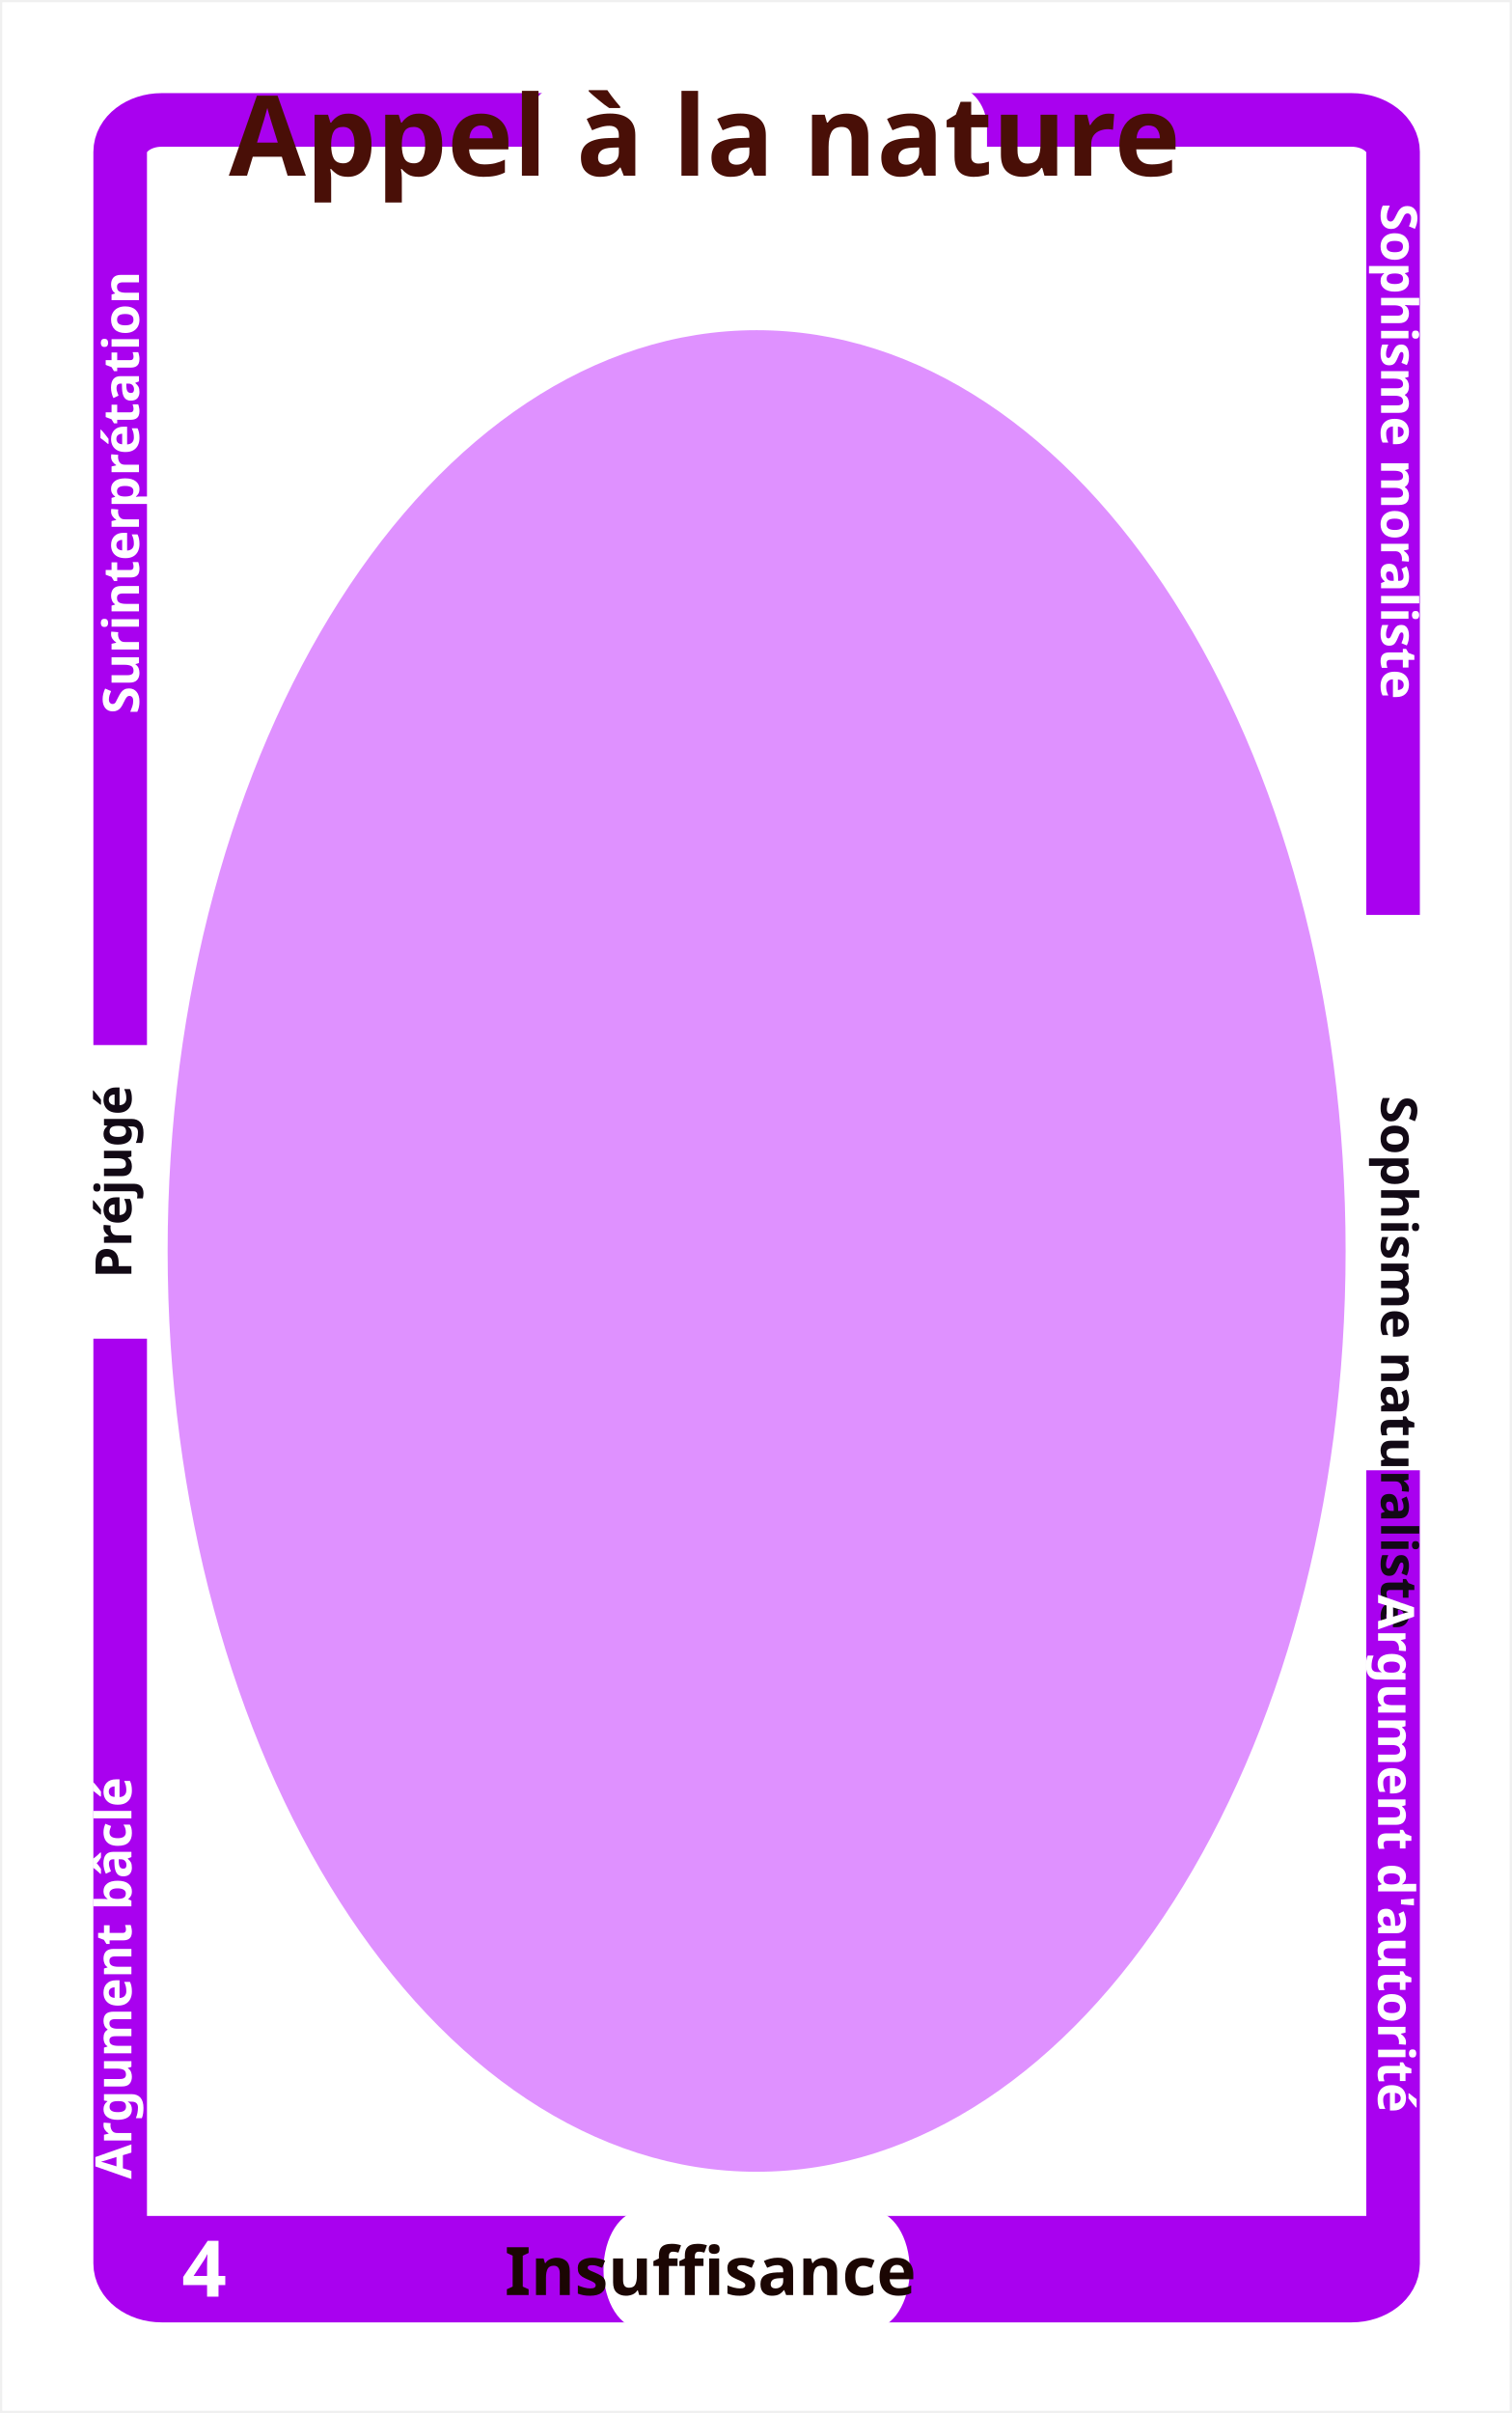
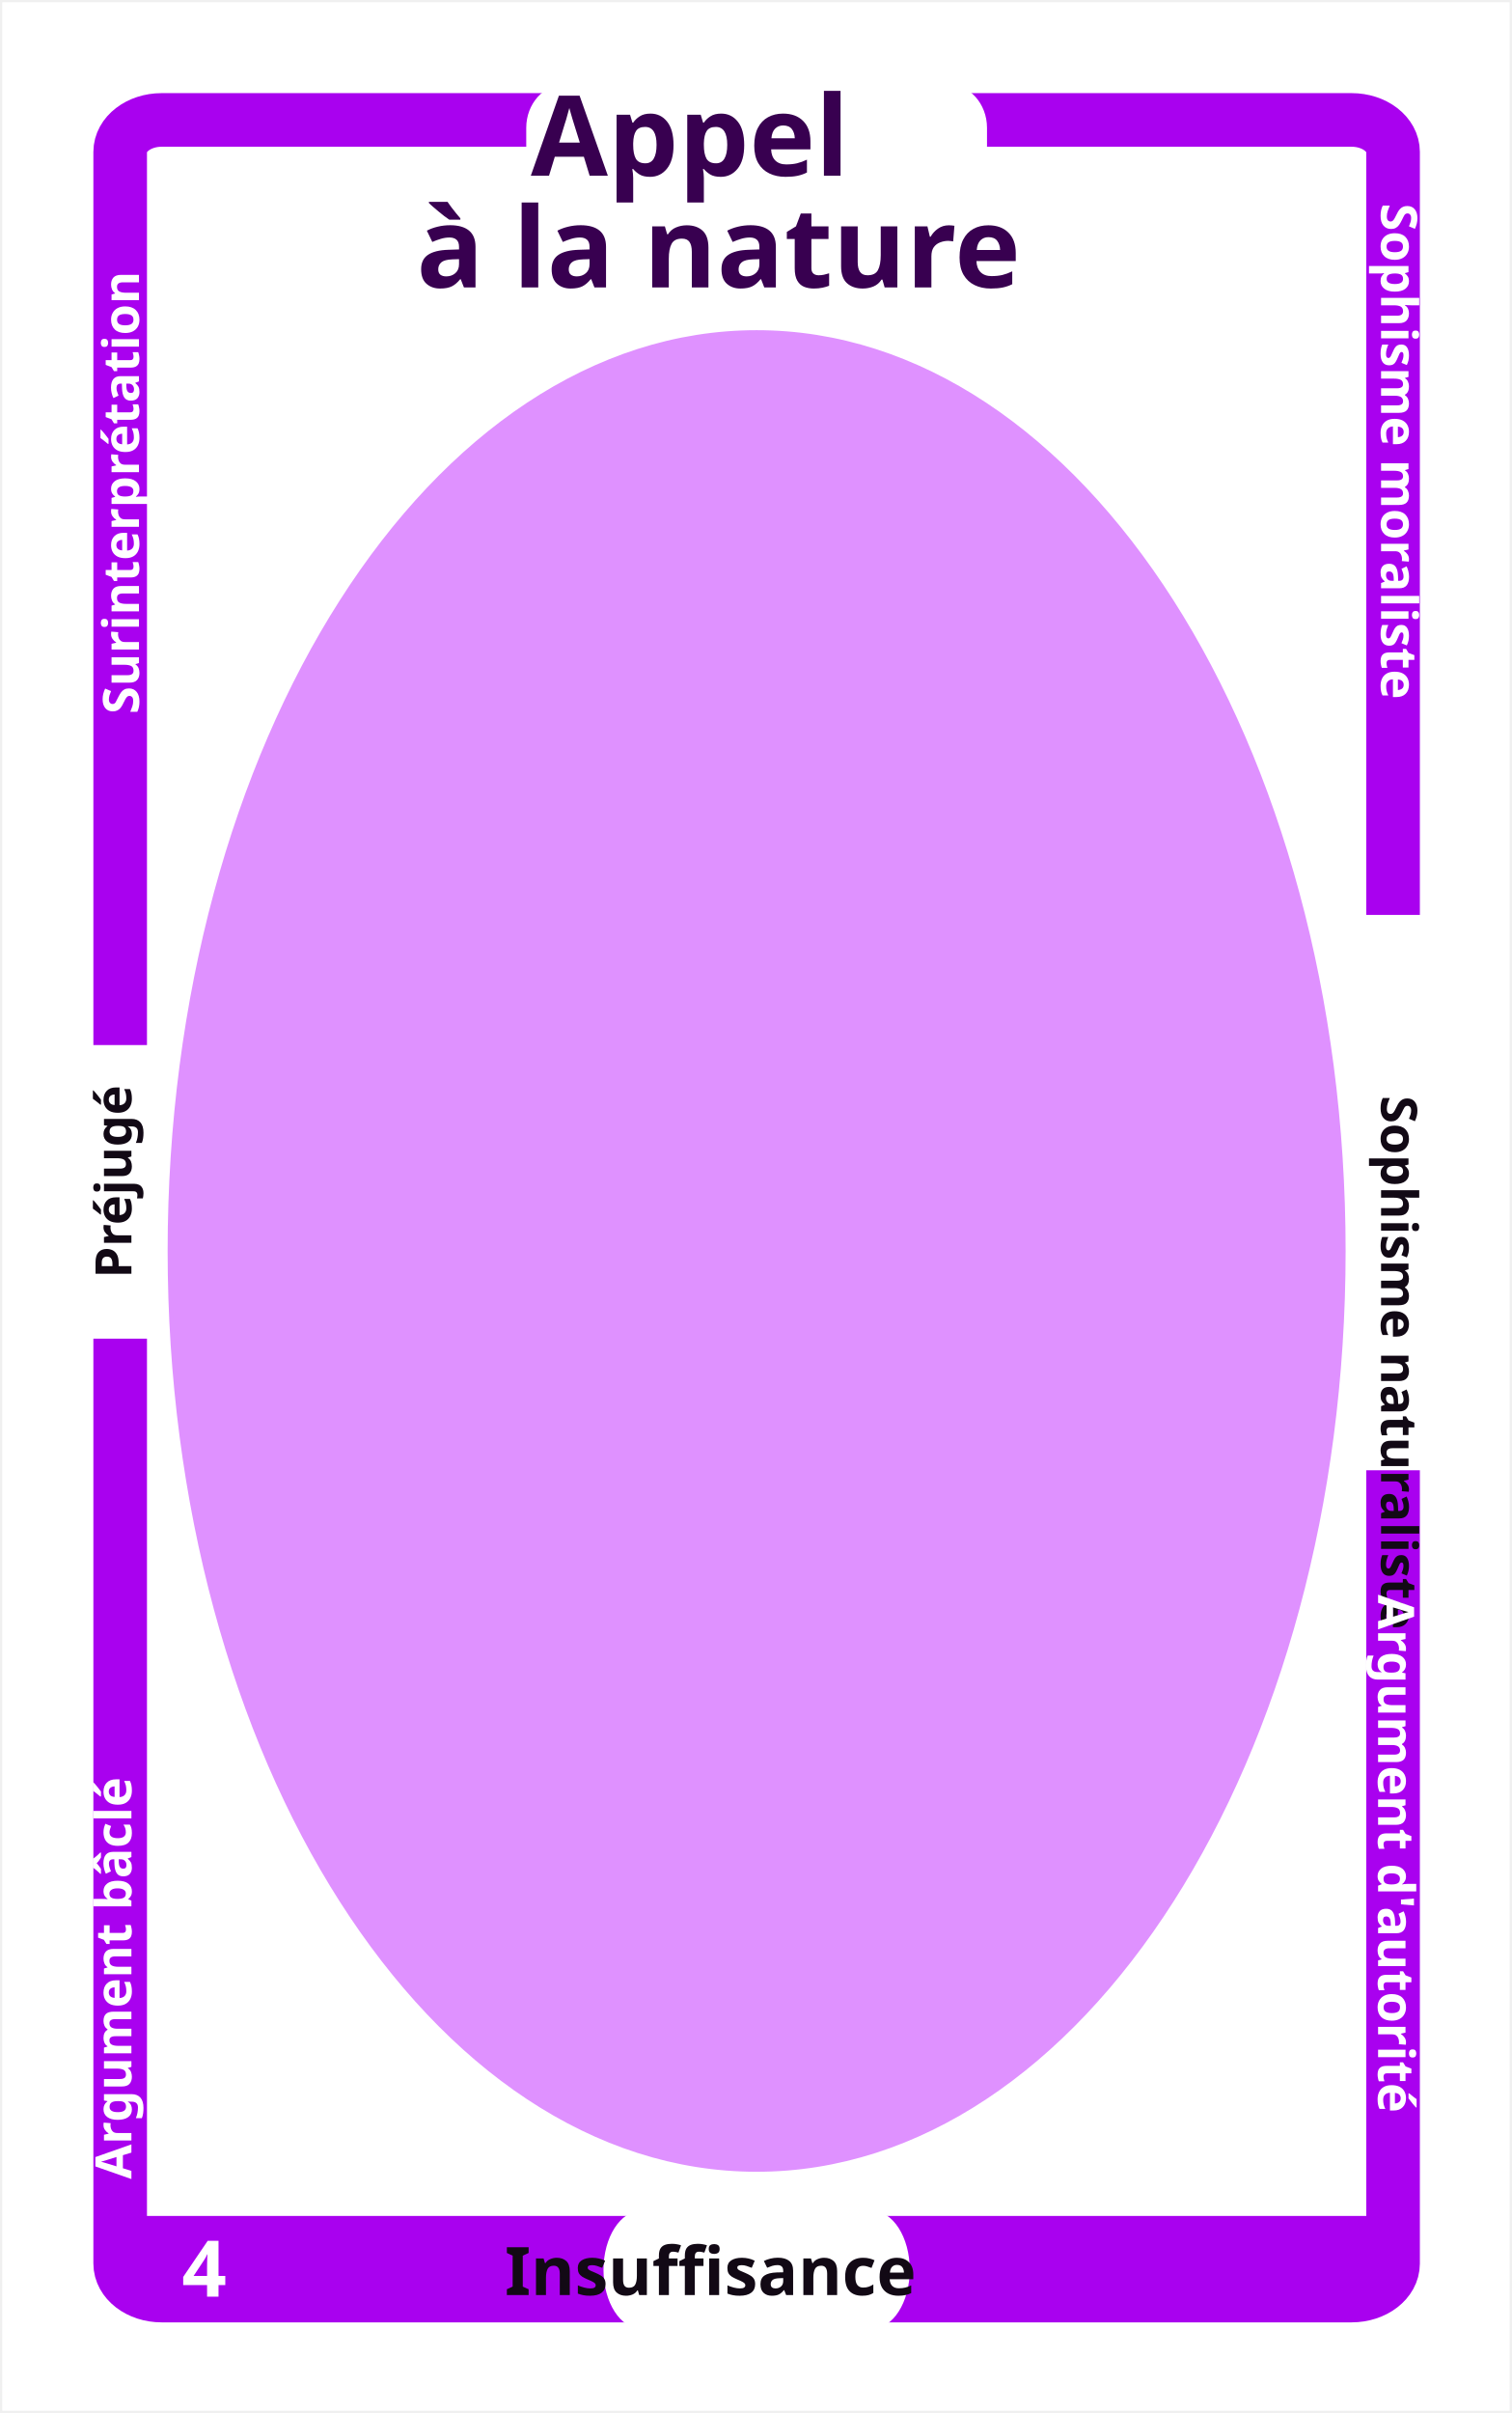
<svg xmlns="http://www.w3.org/2000/svg" height="152.428mm" id="svg6779" version="1.1" viewBox="0 0 338.5 540.1" width="95.532mm">
  <defs id="defs6781" />
  <g id="layer1" transform="translate(0,0.2302904)">
    <rect height="539.1" id="rect4326-0-3-6-4-3-2-61-6-9-9-5-0-7-0-5-8-8-9-4-5-5" style="fill:#ffffff;fill-opacity:1;stroke:none;stroke-opacity:1" width="337.5" x="0.5" y="0.27" />
    <rect height="486.971" id="rect2985-3-0-7-7-6-9-6-2-0-3-5-4-5-0-77-3-1-3-5-5-4-3-9-7-0-1-8-1" rx="9.294" ry="7.161" style="fill:#ffffff;fill-opacity:1;stroke:#a901ef;stroke-width:12;stroke-miterlimit:4;stroke-dasharray:none;stroke-dashoffset:0;stroke-opacity:1" width="285.002" x="26.906" y="26.613" />
    <ellipse cx="169.407" cy="279.775" id="oval" rx="131.369" ry="205.595" style="fill:#df91ff;fill-opacity:1;stroke:#df91ff;stroke-width:1.011;stroke-opacity:1" />
    <rect height="15" id="sfam_1_active" style="fill:#ffffff;fill-opacity:1;stroke:none;stroke-width:5.838;stroke-linecap:round;stroke-linejoin:bevel;stroke-miterlimit:4;stroke-dasharray:none;stroke-dashoffset:0;stroke-opacity:1;display:none;" transform="matrix(0,1,-1,0,0,0)" width="65.714" x="424.884" y="-34.321" />
    <rect height="15" id="sfam_2_active" style="fill:#ffffff;fill-opacity:1;stroke:none;stroke-width:5.838;stroke-linecap:round;stroke-linejoin:bevel;stroke-miterlimit:4;stroke-dasharray:none;stroke-dashoffset:0;stroke-opacity:1" transform="matrix(0,1,-1,0,0,0)" width="65.714" x="233.686" y="-34.321" />
    <rect height="15" id="sfam_3_active" style="fill:#ffffff;fill-opacity:1;stroke:none;stroke-width:5.838;stroke-linecap:round;stroke-linejoin:bevel;stroke-miterlimit:4;stroke-dasharray:none;stroke-dashoffset:0;stroke-opacity:1;display:none;" transform="matrix(0,1,-1,0,0,0)" width="65.714" x="42.184" y="-34.321" />
    <text id="sfam_3" style="font-style:normal;font-variant:normal;font-weight:bold;font-stretch:normal;font-size:11.25px;line-height:0%;font-family:stix;-inkscape-font-specification:'stix, bold';text-align:end;letter-spacing:0px;word-spacing:0px;writing-mode:lr-tb;text-anchor:end;fill:#FFFFFF;fill-opacity:1;stroke:none" transform="matrix(0,-1,1,0,0,0)" x="-45.824" xml:space="preserve" y="31.117">
      <tspan id="tspan4214-27-1-2-9-7-6-4-1-1-1-3-9-59-96-1-6-2-1-8-8-2-7-4-5-4-7-3-9" style="font-style:normal;font-variant:normal;font-weight:bold;font-stretch:normal;font-size:11.25px;line-height:0%;font-family:stix;-inkscape-font-specification:'stix, bold';text-align:end;letter-spacing:0px;word-spacing:0px;writing-mode:lr-tb;text-anchor:end;fill:#FFFFFF;fill-opacity:1;stroke:none" x="-45.824" y="31.117">Surinterprétation</tspan>
    </text>
    <rect height="17.763" id="rect5818-6-6-9-3-0-7" style="fill:#a901ef;fill-opacity:1;stroke:none;stroke-width:0.914;stroke-linecap:round;stroke-linejoin:bevel;stroke-miterlimit:4;stroke-dasharray:none;stroke-dashoffset:0;stroke-opacity:1" width="278.215" x="30.3" y="495.762" />
    <text id="fam_num" style="font-style:normal;font-weight:normal;line-height:0%;font-family:sans-serif;letter-spacing:0px;word-spacing:0px;fill:#000000;fill-opacity:1;stroke:none" x="40.722" xml:space="preserve" y="513.833">
      <tspan id="tspan5667-04-4-6-18-8-8-0-0-1-5-7-0-9-2-1-9-1-5-0-3" style="font-style:normal;font-variant:normal;font-weight:bold;font-stretch:normal;font-size:17.5px;line-height:1.25;font-family:STIX;-inkscape-font-specification:'STIX Bold';fill:#ffffff" x="40.722" y="513.833">4</tspan>
    </text>
    <text id="sfam_2" style="font-style:normal;font-variant:normal;font-weight:bold;font-stretch:normal;font-size:11.25px;line-height:0%;font-family:stix;-inkscape-font-specification:'stix, bold';text-align:start;letter-spacing:0px;word-spacing:0px;writing-mode:lr-tb;text-anchor:start;fill:#120915;fill-opacity:1;stroke:none" transform="matrix(0,-1,1,0,0,0)" x="-285.881" xml:space="preserve" y="29.42">
      <tspan id="tspan4214-27-1-2-9-7-6-4-1-1-1-9-8-7-7-0-88-0-1-6-8-0-3-2-6" style="font-style:normal;font-variant:normal;font-weight:bold;font-stretch:normal;font-size:11.25px;line-height:0%;font-family:stix;-inkscape-font-specification:'stix, bold';text-align:start;letter-spacing:0px;word-spacing:0px;writing-mode:lr-tb;text-anchor:start;fill:#120915;fill-opacity:1;stroke:none" x="-285.881" y="29.42">Préjugé</tspan>
    </text>
    <text id="sfam_1" style="font-style:normal;font-variant:normal;font-weight:bold;font-stretch:normal;font-size:11.25px;line-height:0%;font-family:stix;-inkscape-font-specification:'stix, bold';text-align:start;letter-spacing:0px;word-spacing:0px;writing-mode:lr-tb;text-anchor:start;fill:#FFFFFF;fill-opacity:1;stroke:none" transform="matrix(0,-1,1,0,0,0)" x="-487.509" xml:space="preserve" y="29.42">
      <tspan id="tspan4214-27-1-2-9-7-6-4-1-1-1-85-8-3-3-2-9-0-8-7-9-6-4-0-4" style="font-style:normal;font-variant:normal;font-weight:bold;font-stretch:normal;font-size:11.25px;line-height:0%;font-family:stix;-inkscape-font-specification:'stix, bold';text-align:start;letter-spacing:0px;word-spacing:0px;writing-mode:lr-tb;text-anchor:start;fill:#FFFFFF;fill-opacity:1;stroke:none" x="-487.509" y="29.42">Argument
bâclé</tspan>
    </text>
    <rect height="15" id="ssfam_1_active" style="fill:#ffffff;fill-opacity:1;stroke:none;stroke-width:5.838;stroke-linecap:round;stroke-linejoin:bevel;stroke-miterlimit:4;stroke-dasharray:none;stroke-dashoffset:0;stroke-opacity:1;display:none;" transform="matrix(0,1,-1,0,0,0)" width="124.303" x="366.295" y="-319.72" />
    <rect height="15" id="ssfam_2_active" style="fill:#ffffff;fill-opacity:1;stroke:none;stroke-width:5.838;stroke-linecap:round;stroke-linejoin:bevel;stroke-miterlimit:4;stroke-dasharray:none;stroke-dashoffset:0;stroke-opacity:1" transform="matrix(0,1,-1,0,0,0)" width="124.303" x="204.555" y="-319.72" />
    <rect height="15" id="ssfam_3_active" style="fill:#ffffff;fill-opacity:1;stroke:none;stroke-width:5.838;stroke-linecap:round;stroke-linejoin:bevel;stroke-miterlimit:4;stroke-dasharray:none;stroke-dashoffset:0;stroke-opacity:1;display:none;" transform="matrix(0,1,-1,0,0,0)" width="124.303" x="42.184" y="-319.672" />
    <text id="ssfam_3" style="font-style:normal;font-variant:normal;font-weight:bold;font-stretch:normal;font-size:11.25px;line-height:0%;font-family:stix;-inkscape-font-specification:'stix, bold';text-align:start;letter-spacing:0px;word-spacing:0px;writing-mode:lr-tb;text-anchor:start;fill:#FFFFFF;fill-opacity:1;stroke:none" transform="matrix(0,1,-1,0,0,0)" x="45.273" xml:space="preserve" y="-309.221">
      <tspan id="tspan4214-27-1-2-9-7-6-4-1-1-1-3-9-59-96-1-318-6-04-1-7-5-8-9-0-1-9-3" style="font-style:normal;font-variant:normal;font-weight:bold;font-stretch:normal;font-size:11.25px;line-height:0%;font-family:stix;-inkscape-font-specification:'stix, bold';text-align:start;letter-spacing:0px;word-spacing:0px;writing-mode:lr-tb;text-anchor:start;fill:#FFFFFF;fill-opacity:1;stroke:none" x="45.273" y="-309.221">Sophisme moraliste</tspan>
    </text>
    <text id="ssfam_2" style="font-style:normal;font-variant:normal;font-weight:bold;font-stretch:normal;font-size:11.25px;line-height:0%;font-family:stix;-inkscape-font-specification:'stix, bold';text-align:start;letter-spacing:0px;word-spacing:0px;writing-mode:lr-tb;text-anchor:start;fill:#120915;fill-opacity:1;stroke:none" transform="matrix(0,1,-1,0,0,0)" x="245.018" xml:space="preserve" y="-309.221">
      <tspan id="tspan4214-27-1-2-9-7-6-4-1-1-1-9-41-5-8-6-2-8-2-8-38-3-6-2" style="font-style:normal;font-variant:normal;font-weight:bold;font-stretch:normal;font-size:11.25px;line-height:0%;font-family:stix;-inkscape-font-specification:'stix, bold';text-align:start;letter-spacing:0px;word-spacing:0px;writing-mode:lr-tb;text-anchor:start;fill:#120915;fill-opacity:1;stroke:none" x="245.018" y="-309.221">Sophisme naturaliste</tspan>
    </text>
    <text id="ssfam_1" style="font-style:normal;font-variant:normal;font-weight:bold;font-stretch:normal;font-size:11.25px;line-height:0%;font-family:stix;-inkscape-font-specification:'stix, bold';text-align:end;letter-spacing:0px;word-spacing:0px;writing-mode:lr-tb;text-anchor:end;fill:#FFFFFF;fill-opacity:1;stroke:none" transform="matrix(0,1,-1,0,0,0)" x="487.262" xml:space="preserve" y="-308.552">
      <tspan id="tspan4214-27-1-2-9-7-6-4-1-1-1-85-85-5-76-3-4-8-7-5-1-0-2-9" style="font-style:normal;font-variant:normal;font-weight:bold;font-stretch:normal;font-size:11.25px;line-height:0%;font-family:stix;-inkscape-font-specification:'stix, bold';text-align:end;letter-spacing:0px;word-spacing:0px;writing-mode:lr-tb;text-anchor:end;fill:#FFFFFF;fill-opacity:1;stroke:none" x="487.262" y="-308.552">Argument d'autorité</tspan>
    </text>
    <rect height="23.571" id="rect13148-3-36-1-5-8-4-8" rx="8.753" ry="9.778" style="fill:#ffffff;fill-opacity:1;stroke:none;stroke-width:5.838;stroke-linecap:round;stroke-linejoin:bevel;stroke-miterlimit:4;stroke-dasharray:none;stroke-dashoffset:0;stroke-opacity:1" width="103.165" x="117.825" y="18.613" />
    <text id="text" style="font-style:normal;font-variant:normal;font-weight:bold;font-stretch:normal;line-height:0%;font-family:stix;-inkscape-font-specification:'stix bold';text-align:center;letter-spacing:0px;word-spacing:0px;writing-mode:lr-tb;text-anchor:middle;fill:#380050;fill-opacity:1;stroke:none" x="168.67" xml:space="preserve" y="39.098">
-       <tspan id="tspan9035" style="font-style:normal;font-variant:normal;font-weight:bold;font-stretch:normal;font-size:25px;line-height:100%;font-family:STIX;-inkscape-font-specification:'STIX Bold';text-align:center;writing-mode:lr-tb;text-anchor:middle;fill:#490f07;fill-opacity:1" x="168.67" y="39.098">Appel à la nature</tspan>
-       <tspan id="tspan5336" style="font-style:normal;font-variant:normal;font-weight:bold;font-stretch:normal;font-size:25px;line-height:100%;font-family:STIX;-inkscape-font-specification:'STIX Bold';text-align:center;writing-mode:lr-tb;text-anchor:middle;fill:#490f07;fill-opacity:1" x="168.67" y="64.098" />
+       <tspan id="tspan9035" style="font-style:normal;font-variant:normal;font-weight:bold;font-stretch:normal;font-size:25px;line-height:100%;font-family:stix;-inkscape-font-specification:'stix bold';text-align:center;writing-mode:lr-tb;text-anchor:middle;fill:#380050;fill-opacity:1" x="168.67" y="39.098">Appel </tspan>
+       <tspan id="tspan5336" style="font-style:normal;font-variant:normal;font-weight:bold;font-stretch:normal;font-size:25px;line-height:100%;font-family:stix;-inkscape-font-specification:'stix bold';text-align:center;writing-mode:lr-tb;text-anchor:middle;fill:#380050;fill-opacity:1" x="168.67" y="64.098">à la nature</tspan>
    </text>
    <rect height="26.429" id="rect13148-3-3-2-4-1-4-5-6" rx="8.471" ry="15" style="fill:#ffffff;fill-opacity:1;stroke:none;stroke-width:5.838;stroke-linecap:round;stroke-linejoin:bevel;stroke-miterlimit:4;stroke-dasharray:none;stroke-dashoffset:0;stroke-opacity:1" width="68.571" x="135.122" y="494.598" />
-     <text id="fam_text" style="font-style:normal;font-variant:normal;font-weight:bold;font-stretch:normal;font-size:15px;line-height:0%;font-family:STIX;-inkscape-font-specification:'STIX, Bold';text-align:center;letter-spacing:0px;word-spacing:0px;writing-mode:lr-tb;text-anchor:middle;fill:#1b0603;fill-opacity:1;stroke:none" x="168.815" xml:space="preserve" y="513.468">
-       <tspan id="tspan4214-27-1-2-9-7-6-4-1-5-2-3-65-0-7-6-31-5-8-5-4-6-0-1-0-5-8-1" style="font-style:normal;font-variant:normal;font-weight:bold;font-stretch:normal;font-size:15px;line-height:1.25;font-family:STIX;-inkscape-font-specification:'STIX, Bold';text-align:center;writing-mode:lr-tb;text-anchor:middle;fill:#1b0603;fill-opacity:1" x="168.815" y="513.468">Insuffisance</tspan>
+     <text id="fam_text" style="font-style:normal;font-variant:normal;font-weight:bold;font-stretch:normal;font-size:15px;line-height:0%;font-family:stix;-inkscape-font-specification:'stix, bold';text-align:center;letter-spacing:0px;word-spacing:0px;writing-mode:lr-tb;text-anchor:middle;fill:#120915;fill-opacity:1;stroke:none" x="168.815" xml:space="preserve" y="513.468">
+       <tspan id="tspan4214-27-1-2-9-7-6-4-1-5-2-3-65-0-7-6-31-5-8-5-4-6-0-1-0-5-8-1" style="font-style:normal;font-variant:normal;font-weight:bold;font-stretch:normal;font-size:15px;line-height:1.25;font-family:stix;-inkscape-font-specification:'stix, bold';text-align:center;writing-mode:lr-tb;text-anchor:middle;fill:#120915;fill-opacity:1" x="168.815" y="513.468">Insuffisance</tspan>
    </text>
-     <flowRoot id="desc" style="font-style:normal;font-variant:normal;font-weight:bold;font-stretch:normal;line-height:0.01%;font-family:STIX;-inkscape-font-specification:'STIX Bold';text-align:center;letter-spacing:0px;word-spacing:0px;text-anchor:middle;fill:#1b0603;fill-opacity:1;stroke:none" transform="translate(160.0954,945.1626)" xml:space="preserve">
+     <flowRoot id="desc" style="font-style:normal;font-variant:normal;font-weight:bold;font-stretch:normal;line-height:0.01%;font-family:stix;-inkscape-font-specification:'stix bold';text-align:center;letter-spacing:0px;word-spacing:0px;text-anchor:middle;fill:#120915;fill-opacity:1;stroke:none" transform="translate(160.0954,945.1626)" xml:space="preserve">
      <flowRegion id="flowRegion5390-2-2-5-6-3-9-94-3-6-8-8-5-1-8-5-4-6-9-15-2-2">
        <rect height="77.284" id="rect5392-7-0-4-8-6-2-8-5-84-3-3-4-2-2-3-3-0-1-9-8-5" style="font-style:normal;font-variant:normal;font-weight:bold;font-stretch:normal;font-size:15px;line-height:100%;font-family:stix;-inkscape-font-specification:'stix bold';text-align:center;text-anchor:middle;fill:#a901ef;fill-opacity:1" width="264.064" x="-123.227" y="-557.274" />
      </flowRegion>
-       <flowPara id="flowPara5394-0-2-4-9-0-06-12-6-8-2-1-8-0-3-8-0-7-0-8-9-1" style="font-style:normal;font-variant:normal;font-weight:bold;font-stretch:normal;font-size:15px;line-height:100%;font-family:STIX;-inkscape-font-specification:'STIX Bold';text-align:center;text-anchor:middle;fill:#1b0603;fill-opacity:1">Vous basez votre argument sur le présupposé que ce qui naturel est bon et ce qui ne l'est pas est mauvais.</flowPara>
+       <flowPara id="flowPara5394-0-2-4-9-0-06-12-6-8-2-1-8-0-3-8-0-7-0-8-9-1" style="font-style:normal;font-variant:normal;font-weight:bold;font-stretch:normal;font-size:15px;line-height:100%;font-family:stix;-inkscape-font-specification:'stix bold';text-align:center;text-anchor:middle;fill:#120915;fill-opacity:1">Vous basez votre argument sur le présupposé que ce qui naturel est bon et ce qui ne l'est pas est mauvais.</flowPara>
    </flowRoot>
-     <flowRoot id="example" style="font-style:normal;font-variant:normal;font-weight:bold;font-stretch:normal;line-height:0.01%;font-family:STIX;-inkscape-font-specification:'STIX Bold';text-align:center;letter-spacing:0px;word-spacing:0px;text-anchor:middle;fill:#1b0603;fill-opacity:1;stroke:none" transform="translate(158.6589,1032.101)" xml:space="preserve">
+     <flowRoot id="example" style="font-style:normal;font-variant:normal;font-weight:bold;font-stretch:normal;line-height:0.01%;font-family:stix;-inkscape-font-specification:'stix bold';text-align:center;letter-spacing:0px;word-spacing:0px;text-anchor:middle;fill:#120915;fill-opacity:1;stroke:none" transform="translate(158.6589,1068.467)" xml:space="preserve">
      <flowRegion id="flowRegion5390-2-2-5-6-3-9-94-3-17-8-6-9-1-6-0-9-6-1-59-1-8-7">
-         <rect height="48.064" id="rect5392-7-0-4-8-6-2-8-5-7-1-2-6-5-5-9-91-21-0-4-0-0-1" style="font-style:normal;font-variant:normal;font-weight:bold;font-stretch:normal;font-size:15px;line-height:100%;font-family:stix;-inkscape-font-specification:'stix bold';text-align:center;text-anchor:middle;fill:#a901ef;fill-opacity:1;stroke-width:0.578" width="267.68" x="-123.227" y="-557.274" />
+         <rect height="46.043" id="rect5392-7-0-4-8-6-2-8-5-7-1-2-6-5-5-9-91-21-0-4-0-0-1" style="font-style:normal;font-variant:normal;font-weight:bold;font-stretch:normal;font-size:15px;line-height:100%;font-family:stix;-inkscape-font-specification:'stix bold';text-align:center;text-anchor:middle;fill:#a901ef;fill-opacity:1;stroke-width:0.578" width="267.68" x="-123.227" y="-628.995" />
      </flowRegion>
-       <flowPara id="flowPara5394-0-2-4-9-0-06-12-6-9-2-2-4-4-0-4-4-2-1-8-30-2-3" style="font-style:italic;font-variant:normal;font-weight:bold;font-stretch:normal;font-size:12.5px;line-height:100%;font-family:STIX;-inkscape-font-specification:'STIX Bold Italic';text-align:center;text-anchor:middle;fill:#1b0603;fill-opacity:1">Il est normal que chez les hommes, comme chez la plupart des animaux, les mâles dominent car ils sont plus forts et plus violents.</flowPara>
+       <flowPara id="flowPara5394-0-2-4-9-0-06-12-6-9-2-2-4-4-0-4-4-2-1-8-30-2-3" style="font-style:italic;font-variant:normal;font-weight:bold;font-stretch:normal;font-size:12.5px;line-height:100%;font-family:stix;-inkscape-font-specification:'stix bold italic';text-align:center;text-anchor:middle;fill:#120915;fill-opacity:1">Il est normal que chez les hommes, comme chez la plupart des animaux, les mâles dominent car ils sont plus forts et plus violents.</flowPara>
    </flowRoot>
    <g id="illustration" transform="translate(-6.802157,-67.33679)" />
  </g>
</svg>
